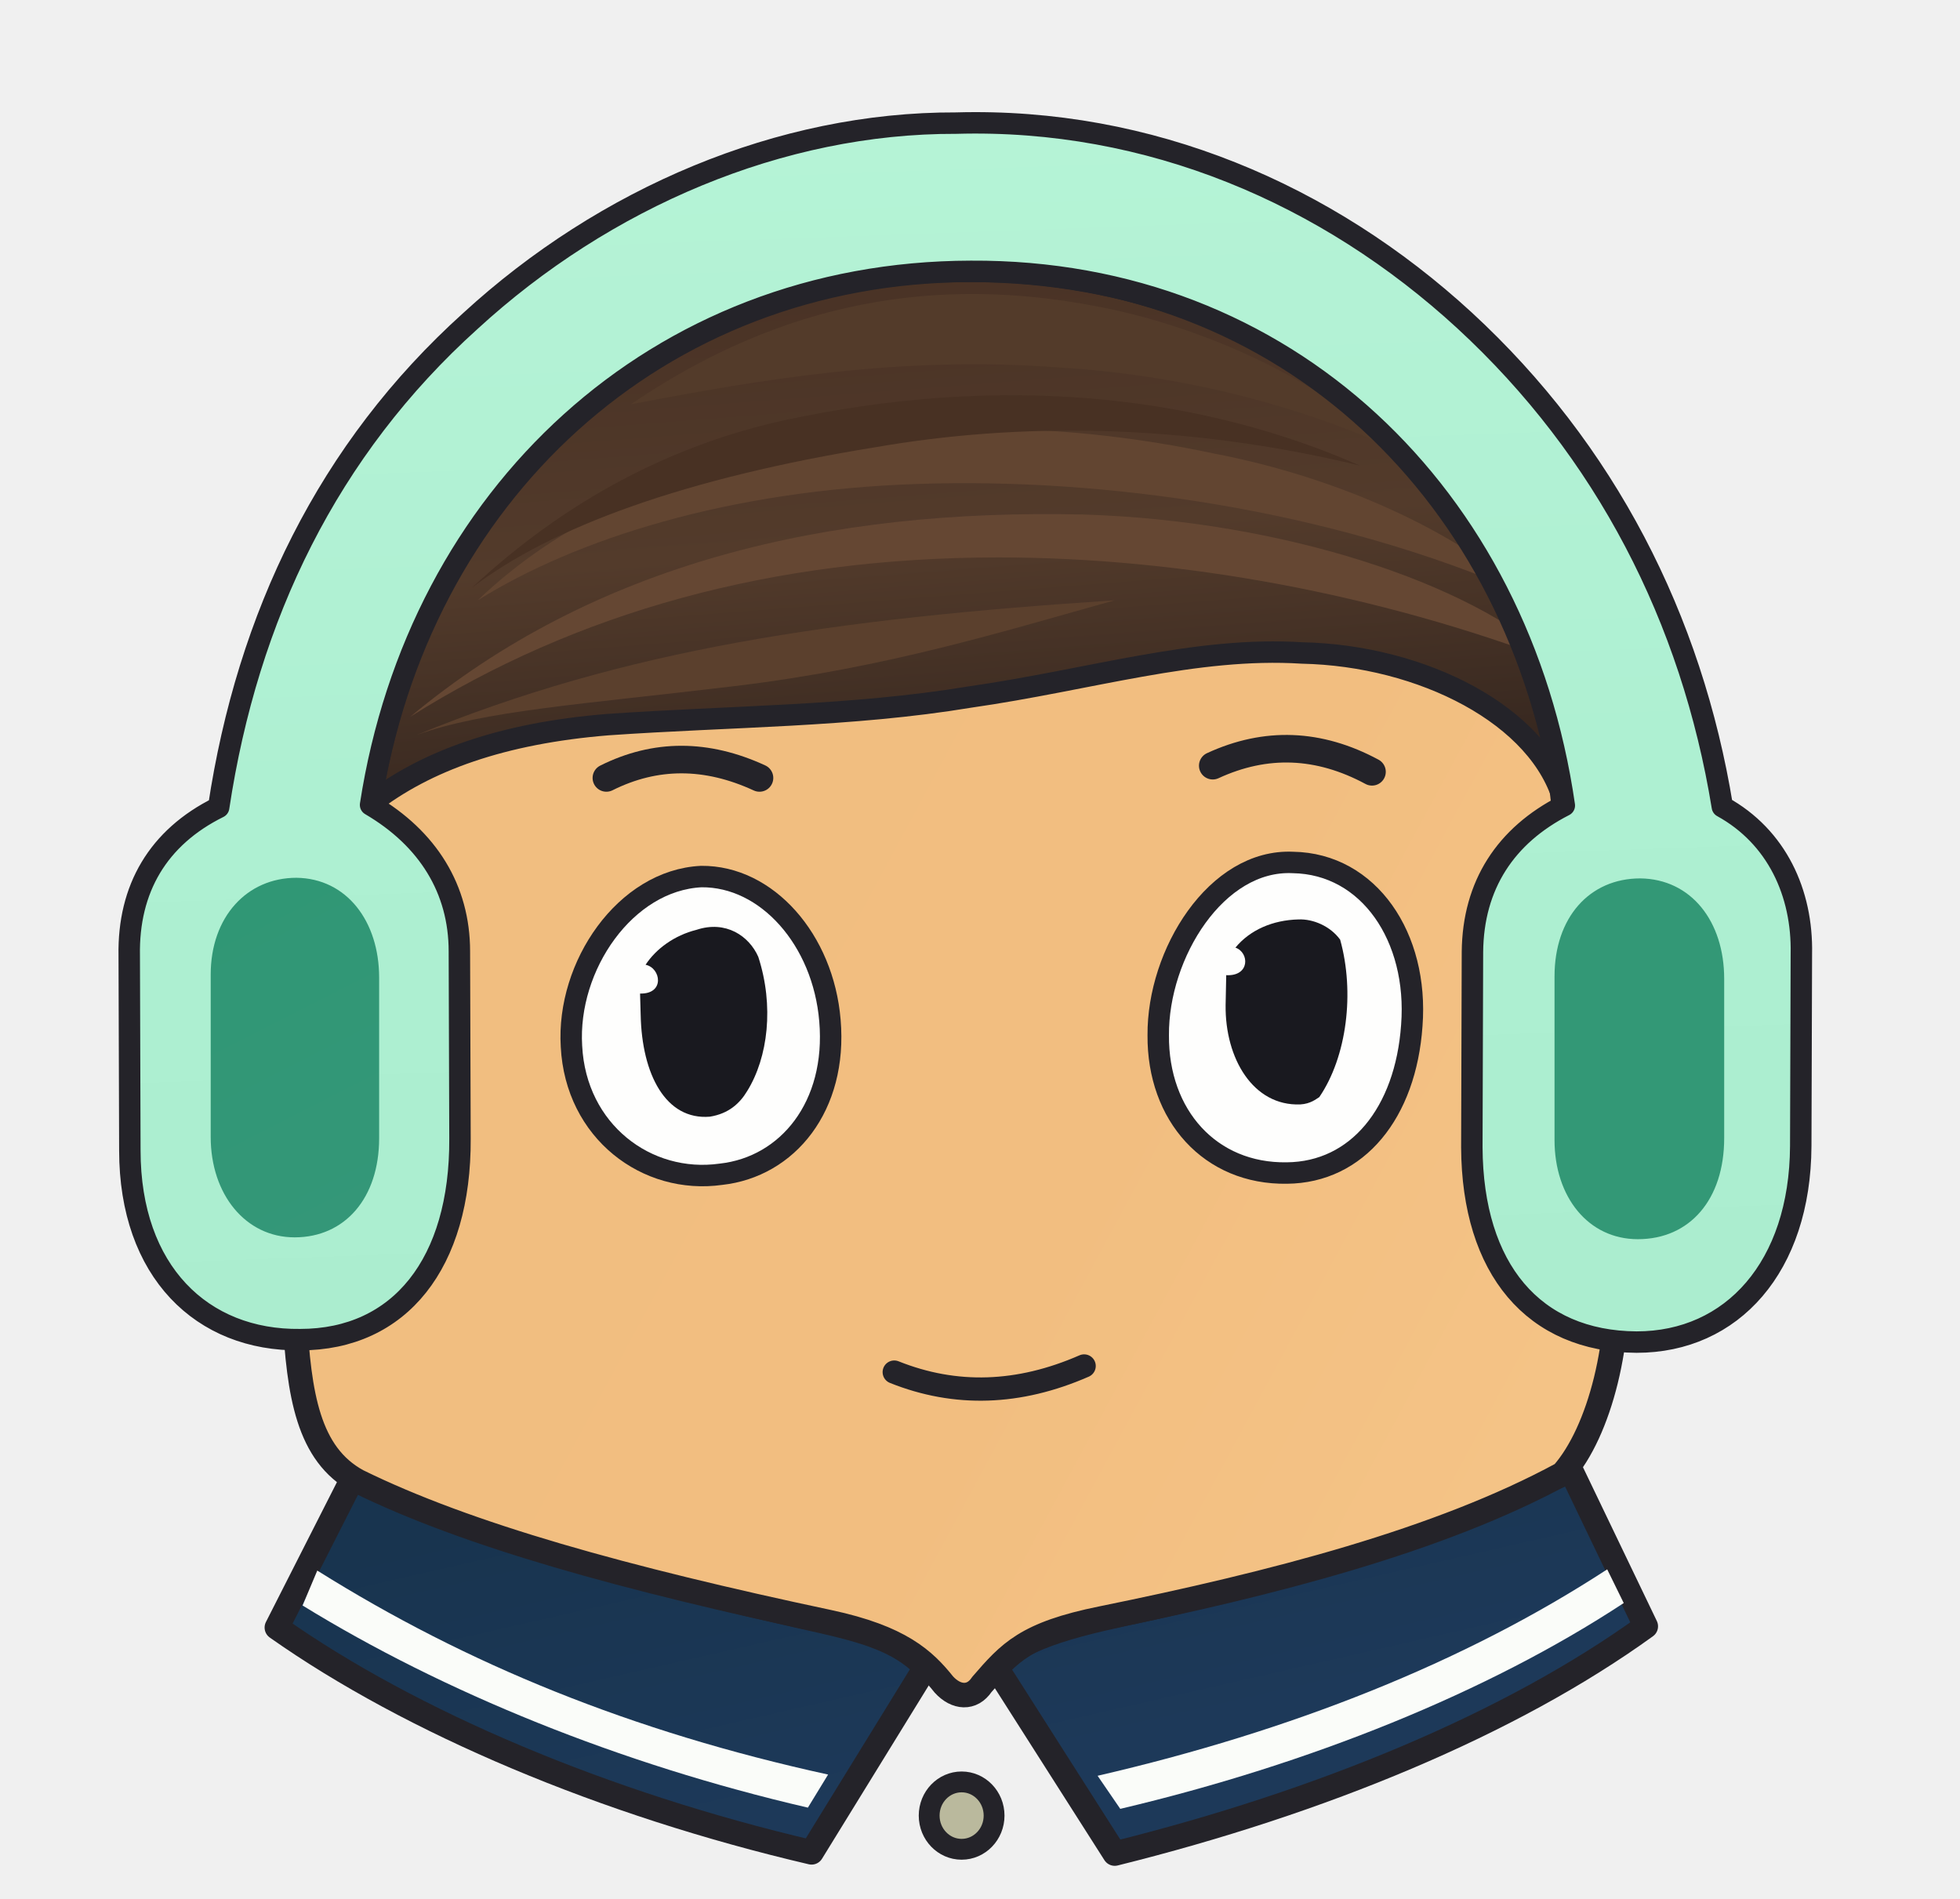
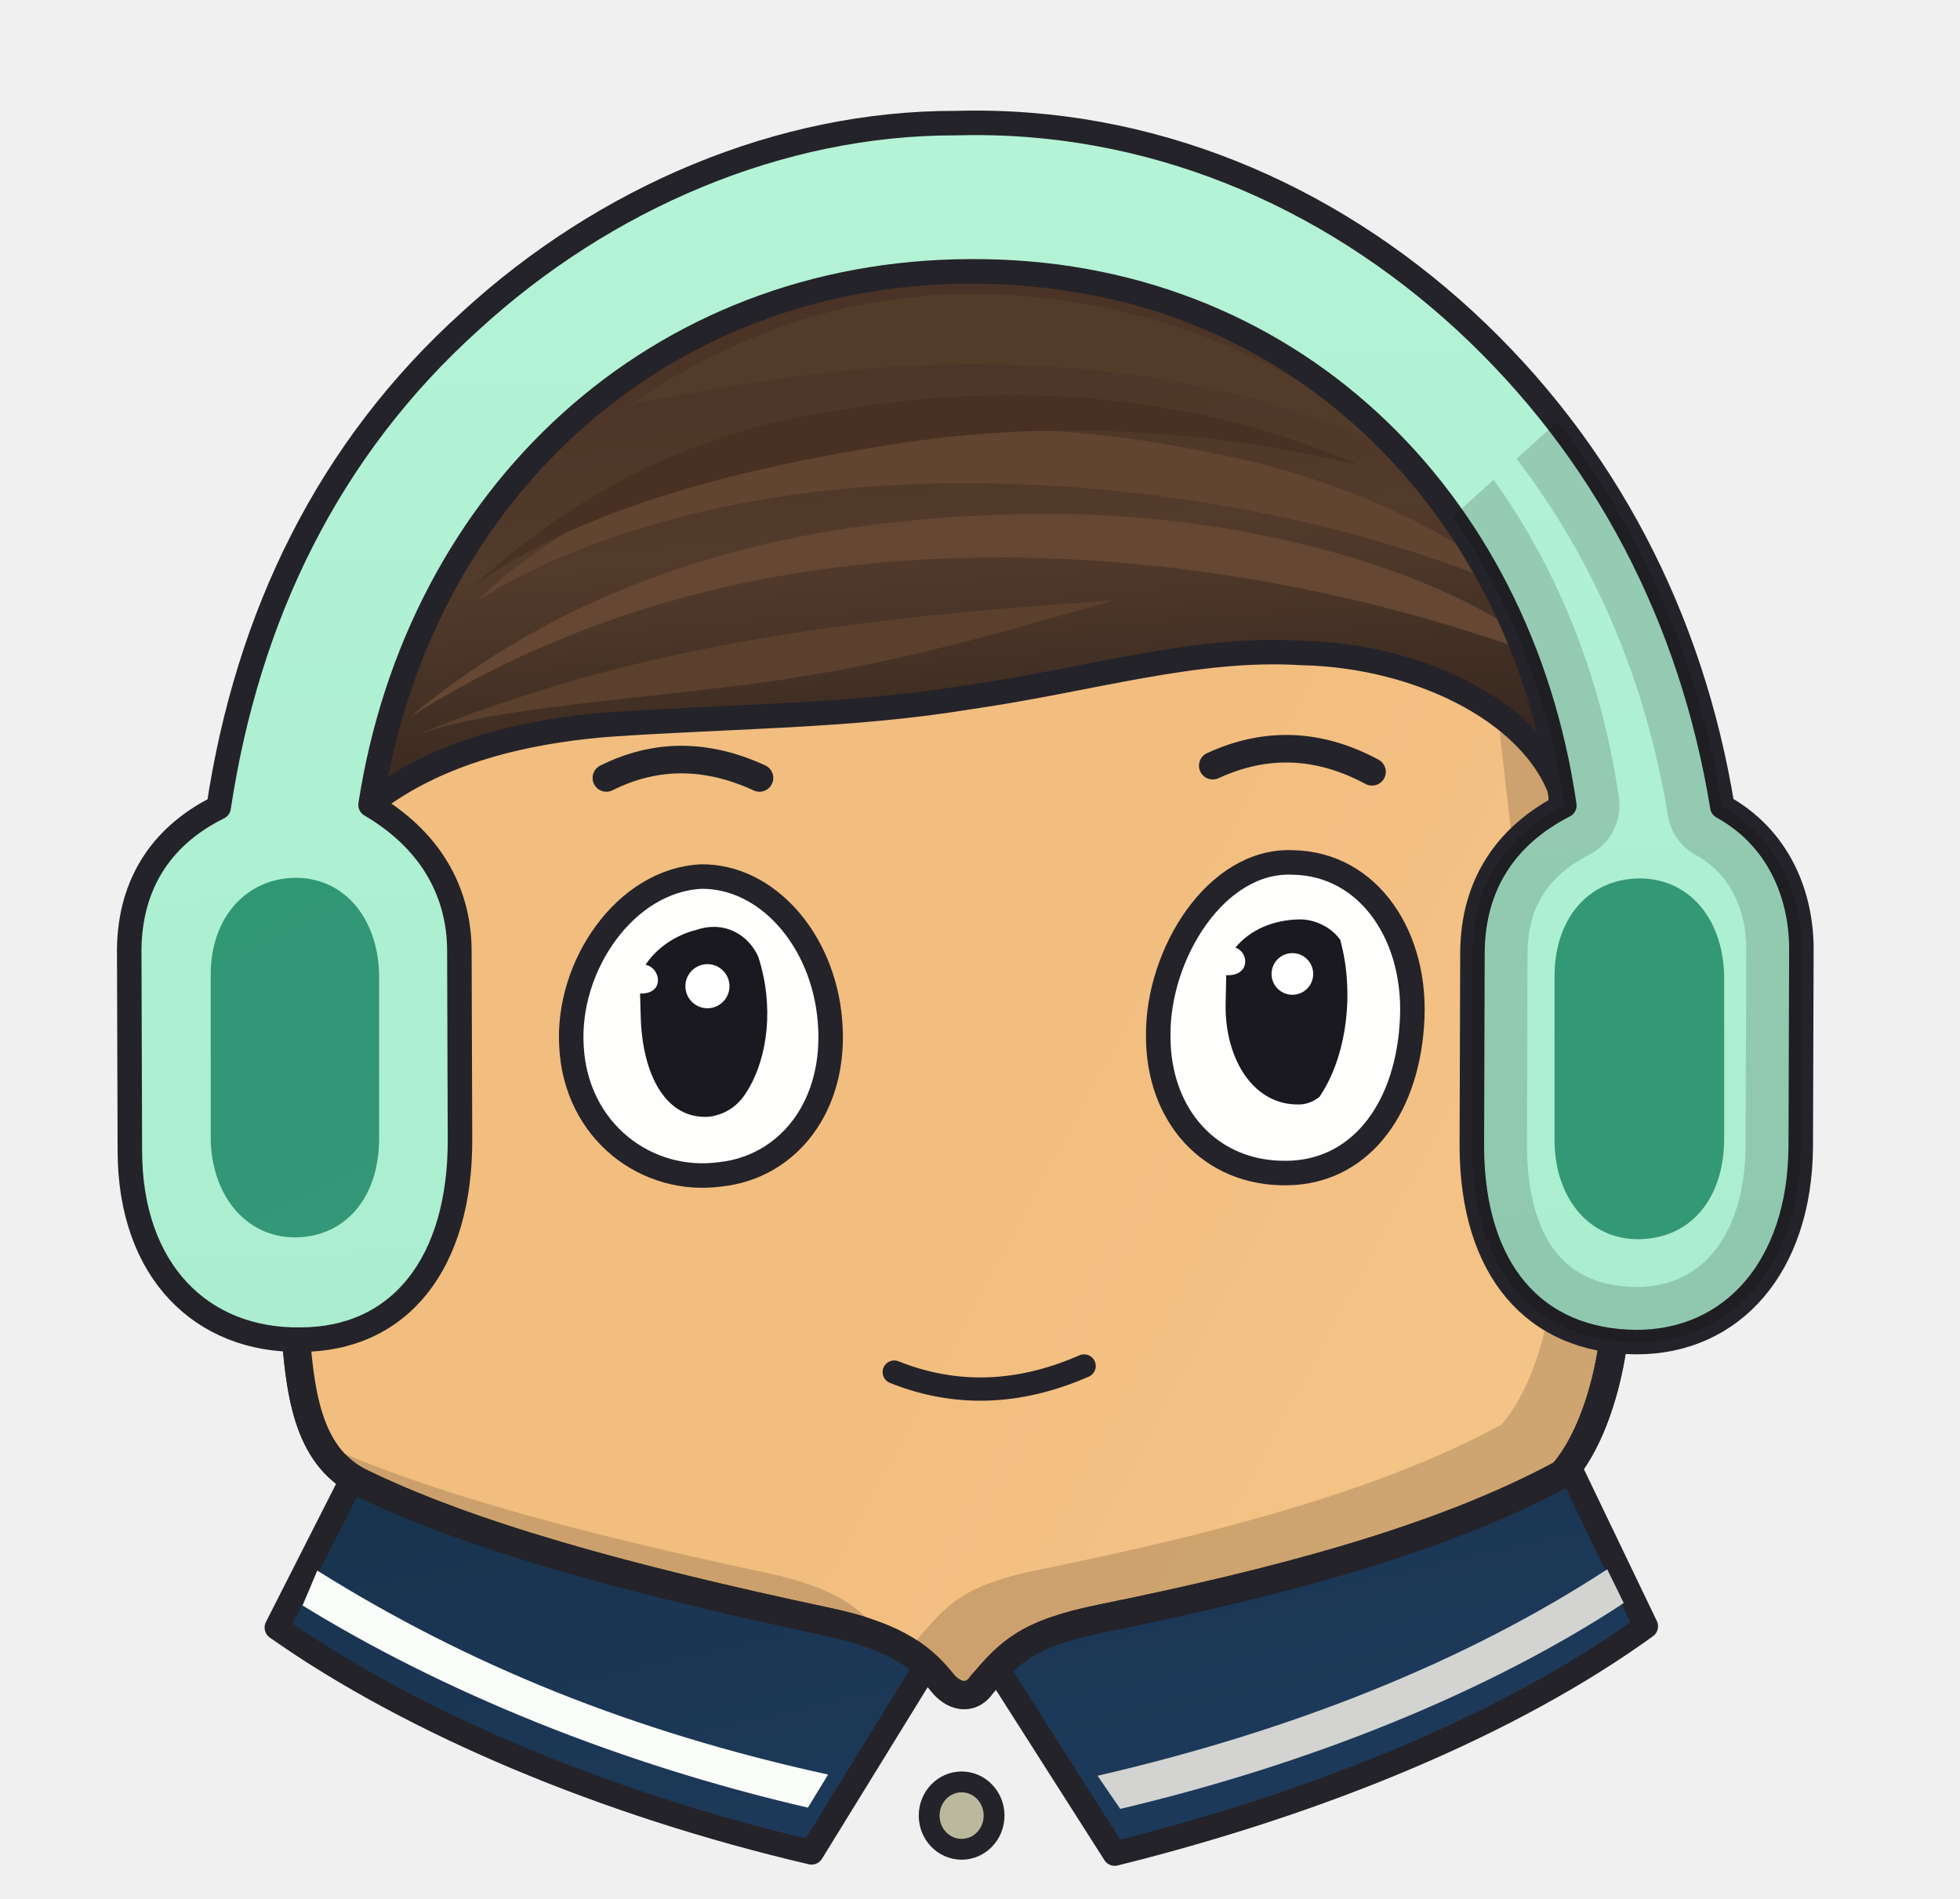
- <svg xmlns="http://www.w3.org/2000/svg" viewBox="0 0 320 310" fill="none" stroke="#242329" stroke-width="3.5" stroke-linecap="round" stroke-linejoin="round" role="img" aria-labelledby="understanding_your_voice-attentive-title understanding_your_voice-attentive-description">
+ <svg xmlns="http://www.w3.org/2000/svg" viewBox="0 0 320 310" fill="none" stroke="#242329" stroke-width="4" stroke-linecap="round" stroke-linejoin="round" role="img" aria-labelledby="understanding_your_voice-attentive-title understanding_your_voice-attentive-description">
  <defs>
    <linearGradient id="understanding_your_voice-attentive-skin" x1="84" y1="144" x2="251" y2="234" gradientUnits="userSpaceOnUse">
      <stop stop-color="#F1BE80" />
      <stop offset=".55" stop-color="#F2BE80" />
      <stop offset="1" stop-color="#F4C386" />
    </linearGradient>
    <linearGradient id="understanding_your_voice-attentive-hair" x1="151" y1="43" x2="158" y2="133" gradientUnits="userSpaceOnUse">
      <stop stop-color="#493225" />
      <stop offset=".5" stop-color="#533B2B" />
      <stop offset="1" stop-color="#33251E" />
    </linearGradient>
    <linearGradient id="understanding_your_voice-attentive-mint" x1="155" y1="20" x2="162" y2="216" gradientUnits="userSpaceOnUse">
      <stop stop-color="#B5F3D6" />
      <stop offset=".55" stop-color="#AEF0D2" />
      <stop offset="1" stop-color="#ABEDCF" />
    </linearGradient>
    <linearGradient id="understanding_your_voice-attentive-ear-cushion" x1="35" y1="147" x2="62" y2="200" gradientUnits="userSpaceOnUse">
      <stop stop-color="#309775" />
      <stop offset="1" stop-color="#349778" />
    </linearGradient>
    <linearGradient id="understanding_your_voice-attentive-collar-fabric" x1="99" y1="244" x2="112" y2="301" gradientUnits="userSpaceOnUse">
      <stop stop-color="#18344F" />
      <stop offset="1" stop-color="#1D3959" />
    </linearGradient>
    <clipPath id="understanding_your_voice-attentive-hair-boundary">
      <path d="M60.5 131.2C68.5 80.1 106.6 44 158.6 44.3C210.7 44.5 247.6 79.4 255.4 131.1C251.6 116.7 232 107 212.6 106.6C195.2 105.5 177.9 111 158.3 113.8C139 117 119.2 116.9 99.2 118.3C82 119.7 69.5 124.2 60.5 131.2Z" />
    </clipPath>
    <clipPath id="understanding_your_voice-attentive-head-clip">
      <path d="M61 130.5C63 83 104 44 159 44C212 44 252 82 255 129L263.8 204.5C265 218.8 261.2 233.7 255.1 240.6C235 251.5 207.9 258.5 179.9 264.2C167.5 266.7 164.8 269.8 160.3 275C158.7 277.4 156.1 277.2 154.1 275C150.9 271 147 267.3 135.3 264.8C101.9 257.7 76.3 250.6 58.4 241.8C50.3 237.4 48.8 227.7 48.1 214.7L50.5 155Z" />
    </clipPath>
    <clipPath id="understanding_your_voice-attentive-confident-eyes">
      <path d="M90 158L238 148L238 199L90 199Z" />
    </clipPath>
    <clipPath id="understanding_your_voice-attentive-soft-lids">
      <path d="M90 160Q114 149 139 157L139 199L90 199ZM185 157Q210 145 236 153L236 199L185 199Z" />
    </clipPath>
+     <clipPath id="understanding_your_voice-attentive-fin-half">
+       <path d="M330 0H420V420H0V300Z" />
+     </clipPath>
+     <clipPath id="understanding_your_voice-attentive-fin-collar-back">
+       <path d="M262.4 256.2C239.1 271.4 210.8 282.6 179.2 289.9L182.9 295.3C213.8 288 242.9 276.3 265.1 261.7Z" />
+     </clipPath>
+     <clipPath id="understanding_your_voice-attentive-fin-hat">
+       <path d="M35.7 131.8C40.4 100.6 53.6 73.3 76.8 52.4C98.7 32.3 127.4 20 156.1 20.1C187.7 19.2 216.7 31.7 239.1 52.3C262.1 73.5 276.2 101 281.2 131.7C290.1 136.6 294.3 145.8 294.1 155.7L294 187.1C293.9 206.8 282.8 219.1 267.2 219.1C250.4 219 240.4 207.2 240.3 187.3L240.4 155.4C240.5 144.5 245.8 136.4 255.4 131.5C248.1 81 210.1 44 158.5 44.3C107.2 44.4 68.3 80.9 60.5 131.4C69.9 136.9 75 145.2 75 155.3L75.1 185.9C75.2 206.2 65.3 218.7 49 218.7C33 218.9 21.2 207.6 21.2 187.8L21.1 156C20.9 145.1 25.8 136.7 35.7 131.8Z" />
+     </clipPath>
  </defs>
  <g id="understanding_your_voice-attentive-collar">
    <path id="understanding_your_voice-attentive-collar-left" d="M58.2 240.1L45.2 265.7C67.2 281.2 98.7 294.5 132.5 302.4L151.1 272.2C145.7 266.5 137.4 265.5 127 263C101.1 257.1 78.1 250.1 58.2 240.1Z" fill="url(#understanding_your_voice-attentive-collar-fabric)" stroke-width="4" />
    <path id="understanding_your_voice-attentive-collar-right" d="M256.5 240.1L268.7 265.5C246.7 281.4 215.8 294.2 182 302.6L162.5 272C167 266.9 176.8 264.9 188 262.5C214 256.6 235 249.3 256.5 240.1Z" fill="url(#understanding_your_voice-attentive-collar-fabric)" stroke-width="4" />
    <path d="M51.8 256.4C76.2 271.7 103.2 282.7 135.2 289.7L131.9 295.1C101.2 288 72.3 276.2 49.4 262.1Z" fill="#FAFCF9" stroke="none" />
    <path d="M262.4 256.2C239.1 271.4 210.8 282.6 179.2 289.9L182.9 295.3C213.8 288 242.9 276.3 265.1 261.7Z" fill="#FAFCF9" stroke="none" />
    <path d="M154.1 274.5L161.1 274.5" stroke-width="3" />
    <ellipse cx="157" cy="296.4" rx="5.3" ry="5.5" fill="#BAB99D" stroke-width="3.4" />
  </g>
+   <g clip-path="url(#understanding_your_voice-attentive-fin-collar-back)">
+     <g clip-path="url(#understanding_your_voice-attentive-fin-half)">
+       <path d="M262.4 256.2C239.1 271.4 210.8 282.6 179.2 289.9L182.9 295.3C213.8 288 242.9 276.3 265.1 261.7Z" fill="none" stroke="#000000" stroke-opacity=".16" stroke-width="18" />
+     </g>
+   </g>
  <g id="understanding_your_voice-attentive-head">
-     <path d="M61 130.5C63 83 104 44 159 44C212 44 252 82 255 129L263.8 204.5C265 218.8 261.2 233.7 255.1 240.6C235 251.5 207.9 258.5 179.9 264.2C167.5 266.7 164.8 269.8 160.3 275C158.7 277.4 156.1 277.2 154.1 275C150.9 271 147 267.3 135.3 264.8C101.9 257.7 76.3 250.6 58.4 241.8C50.3 237.4 48.8 227.7 48.1 214.7L50.5 155Z" fill="url(#understanding_your_voice-attentive-skin)" stroke-width="4" />
+     <path d="M61 130.5C63 83 104 44 159 44C212 44 252 82 255 129L263.8 204.5C265 218.8 261.2 233.7 255.1 240.6C235 251.5 207.9 258.5 179.9 264.2C167.5 266.7 164.8 269.8 160.3 275C158.7 277.4 156.1 277.2 154.1 275C150.9 271 147 267.3 135.3 264.8C101.9 257.7 76.3 250.6 58.4 241.8C50.3 237.4 48.8 227.7 48.1 214.7L50.5 155Z" fill="url(#understanding_your_voice-attentive-skin)" stroke-width="4.6" />
  </g>
+   <g clip-path="url(#understanding_your_voice-attentive-head-clip)" stroke="none">
+     <path d="M61 130.5C63 83 104 44 159 44C212 44 252 82 255 129L263.8 204.5C265 218.8 261.2 233.7 255.1 240.6C235 251.5 207.9 258.5 179.9 264.2C167.5 266.7 164.8 269.8 160.3 275C158.7 277.4 156.1 277.2 154.1 275C150.9 271 147 267.3 135.3 264.8C101.9 257.7 76.3 250.6 58.4 241.8C50.3 237.4 48.8 227.7 48.1 214.7L50.5 155Z" fill="#000000" fill-opacity=".16" />
+     <path d="M61 130.5C63 83 104 44 159 44C212 44 252 82 255 129L263.8 204.5C265 218.8 261.2 233.7 255.1 240.6C235 251.5 207.9 258.5 179.9 264.2C167.5 266.7 164.8 269.8 160.3 275C158.7 277.4 156.1 277.2 154.1 275C150.9 271 147 267.3 135.3 264.8C101.9 257.7 76.3 250.6 58.4 241.8C50.3 237.4 48.8 227.7 48.1 214.7L50.5 155Z" transform="translate(-10 -8)" fill="url(#understanding_your_voice-attentive-skin)" />
+   </g>
+   <path d="M61 130.5C63 83 104 44 159 44C212 44 252 82 255 129L263.8 204.5C265 218.8 261.2 233.7 255.1 240.6C235 251.5 207.9 258.5 179.9 264.2C167.5 266.7 164.8 269.8 160.3 275C158.7 277.4 156.1 277.2 154.1 275C150.9 271 147 267.3 135.3 264.8C101.9 257.7 76.3 250.6 58.4 241.8C50.3 237.4 48.8 227.7 48.1 214.7L50.5 155Z" fill="none" stroke-width="4.6" />
  <g id="understanding_your_voice-attentive-hair-front">
    <path d="M60.5 131.2C68.5 80.1 106.6 44 158.6 44.3C210.7 44.5 247.6 79.4 255.4 131.1C251.6 116.7 232 107 212.6 106.6C195.2 105.5 177.9 111 158.3 113.8C139 117 119.2 116.9 99.2 118.3C82 119.7 69.5 124.2 60.5 131.2Z" fill="url(#understanding_your_voice-attentive-hair)" />
    <g clip-path="url(#understanding_your_voice-attentive-hair-boundary)" stroke="none">
      <path d="M78 98C104 73 151 64 198 74C219 78 238 87 249 97C217 83 180 78 150 79C119 80 94 88 78 98Z" fill="#624531" />
      <path d="M67 117C97 92 135 83 177 84C209 85 240 95 254 108C225 97 193 91 163 91C126 91 94 100 67 117Z" fill="#654733" />
      <path d="M77 96C92 82 110 72 131 68C166 61 197 65 222 76C193 69 166 69 143 73C112 78 90 86 77 96Z" fill="#483123" />
      <path d="M103 66C128 49 153 45 179 50C195 53 214 61 227 73C209 65 190 61 173 60C147 58 124 62 103 66Z" fill="#533B2A" />
      <path d="M68 120C102 106 136 101 182 98C164 103 145 109 120 112C95 115 79 116 68 120Z" fill="#5B402D" />
    </g>
  </g>
  <g id="understanding_your_voice-attentive-expression-attentive">
    <g id="understanding_your_voice-attentive-eyebrows">
      <path d="M99 127Q111 121 124 127" fill="none" stroke-width="4.5" />
      <path d="M198 125Q211 119 224 126" fill="none" stroke-width="4.5" />
    </g>
    <g id="understanding_your_voice-attentive-eyes">
-       <path id="understanding_your_voice-attentive-eye-white-left" d="M114.5 143.1C125.2 143 134.4 153.4 135.5 166.6C136.7 180.6 128.6 190.5 117.7 191.7C105.6 193.4 94 184.7 93.3 170.8C92.5 157.7 102.1 143.7 114.5 143.1Z" fill="#FEFEFD" stroke-width="3.5" />
+       <path id="understanding_your_voice-attentive-eye-white-left" d="M114.5 143.1C125.2 143 134.4 153.4 135.5 166.6C136.7 180.6 128.6 190.5 117.7 191.7C105.6 193.4 94 184.7 93.3 170.8C92.5 157.7 102.1 143.7 114.5 143.1Z" fill="#FEFEFD" stroke-width="4" />
      <g transform="translate(-10 -2)">
        <path d="M123.7 153.8C128.5 152.2 132.3 154.8 133.8 158.2C136.4 166.2 135.4 174.6 132 180.1C130.8 182.1 129 183.8 125.9 184.3C118.7 184.9 114.8 177.4 114.6 167.7L114.5 164.2C118.6 164.3 117.9 160 115.4 159.5C117.1 156.9 120.1 154.7 123.7 153.8Z" fill="#19191F" stroke="none" />
+         <circle cx="125.5" cy="163" r="3.6" fill="#FFFFFF" stroke="none" />
      </g>
-       <path id="understanding_your_voice-attentive-eye-white-right" d="M211.1 140.8C223.5 141 231.6 153 230.5 167.4C229.5 181.7 221.6 191.4 210.1 191.5C197.6 191.7 189 182.1 189.1 169C189 155.7 198.6 140.2 211.1 140.8Z" fill="#FEFEFD" stroke-width="3.5" />
+       <path id="understanding_your_voice-attentive-eye-white-right" d="M211.1 140.8C223.5 141 231.6 153 230.5 167.4C229.5 181.7 221.6 191.4 210.1 191.5C197.6 191.7 189 182.1 189.1 169C189 155.7 198.6 140.2 211.1 140.8Z" fill="#FEFEFD" stroke-width="4" />
      <g transform="translate(-10 -2)">
        <path d="M222 152.1C224.4 152 227.2 153.2 228.8 155.4C231.2 164 229.9 174.5 225.4 181.1C224.9 181.4 224 182.2 222.3 182.3C214.6 182.6 210 174.8 210.1 166.1L210.2 161.2C214.1 161.4 214 157.5 211.7 156.7C214.1 153.8 217.8 152.2 222 152.1Z" fill="#19191F" stroke="none" />
+         <circle cx="221" cy="161" r="3.4" fill="#FFFFFF" stroke="none" />
      </g>
    </g>
    <path d="M146 224Q161 230 177 223" fill="none" stroke-width="3.8" />
  </g>
  <g id="understanding_your_voice-attentive-headgear">
-     <path d="M35.7 131.8C40.4 100.6 53.6 73.3 76.8 52.4C98.7 32.3 127.4 20 156.1 20.1C187.7 19.2 216.7 31.7 239.1 52.3C262.1 73.5 276.2 101 281.2 131.7C290.1 136.6 294.3 145.8 294.1 155.7L294 187.1C293.9 206.8 282.8 219.1 267.2 219.1C250.4 219 240.4 207.2 240.3 187.3L240.4 155.4C240.5 144.5 245.8 136.4 255.4 131.5C248.1 81 210.1 44 158.5 44.3C107.2 44.4 68.3 80.9 60.5 131.4C69.9 136.9 75 145.2 75 155.3L75.1 185.9C75.2 206.2 65.3 218.7 49 218.7C33 218.9 21.2 207.6 21.2 187.8L21.1 156C20.9 145.1 25.8 136.7 35.7 131.8Z" fill="url(#understanding_your_voice-attentive-mint)" stroke-width="3.5" />
+     <path d="M35.7 131.8C40.4 100.6 53.6 73.3 76.8 52.4C98.7 32.3 127.4 20 156.1 20.1C187.7 19.2 216.7 31.7 239.1 52.3C262.1 73.5 276.2 101 281.2 131.7C290.1 136.6 294.3 145.8 294.1 155.7L294 187.1C293.9 206.8 282.8 219.1 267.2 219.1C250.4 219 240.4 207.2 240.3 187.3L240.4 155.4C240.5 144.5 245.8 136.4 255.4 131.5C248.1 81 210.1 44 158.5 44.3C107.2 44.4 68.3 80.9 60.5 131.4C69.9 136.9 75 145.2 75 155.3L75.1 185.9C75.2 206.2 65.3 218.7 49 218.7C33 218.9 21.2 207.6 21.2 187.8L21.1 156C20.9 145.1 25.8 136.7 35.7 131.8Z" fill="url(#understanding_your_voice-attentive-mint)" stroke-width="4" />
    <path id="understanding_your_voice-attentive-ear-pad-left" d="M48.4 143.3C40.3 143.3 34.4 149.7 34.4 159.1L34.4 185.6C34.4 195 40.1 202 48.1 202C56.3 202 61.9 195.6 61.9 185.8L61.9 159.6C61.9 150.4 56.6 143.4 48.4 143.3Z" fill="url(#understanding_your_voice-attentive-ear-cushion)" stroke="none" />
    <path id="understanding_your_voice-attentive-ear-pad-right" d="M267.8 143.4C259.5 143.4 253.8 149.8 253.8 159.4L253.8 186.1C253.8 195.4 259.3 202.3 267.4 202.3C275.9 202.3 281.5 195.8 281.5 185.8L281.5 159.8C281.5 150.4 276.1 143.5 267.8 143.4Z" fill="#339876" stroke="none" />
  </g>
+   <g clip-path="url(#understanding_your_voice-attentive-fin-hat)">
+     <g clip-path="url(#understanding_your_voice-attentive-fin-half)">
+       <path d="M35.7 131.8C40.4 100.6 53.6 73.3 76.8 52.4C98.7 32.3 127.4 20 156.1 20.1C187.7 19.2 216.7 31.7 239.1 52.3C262.1 73.5 276.2 101 281.2 131.7C290.1 136.6 294.3 145.8 294.1 155.7L294 187.1C293.9 206.8 282.8 219.1 267.2 219.1C250.4 219 240.4 207.2 240.3 187.3L240.4 155.4C240.5 144.5 245.8 136.4 255.4 131.5C248.1 81 210.1 44 158.5 44.3C107.2 44.4 68.3 80.9 60.5 131.4C69.9 136.9 75 145.2 75 155.3L75.1 185.9C75.2 206.2 65.3 218.7 49 218.7C33 218.9 21.2 207.6 21.2 187.8L21.1 156C20.9 145.1 25.8 136.7 35.7 131.8Z" fill="none" stroke="#000000" stroke-opacity=".16" stroke-width="18" />
+     </g>
+   </g>
</svg>
